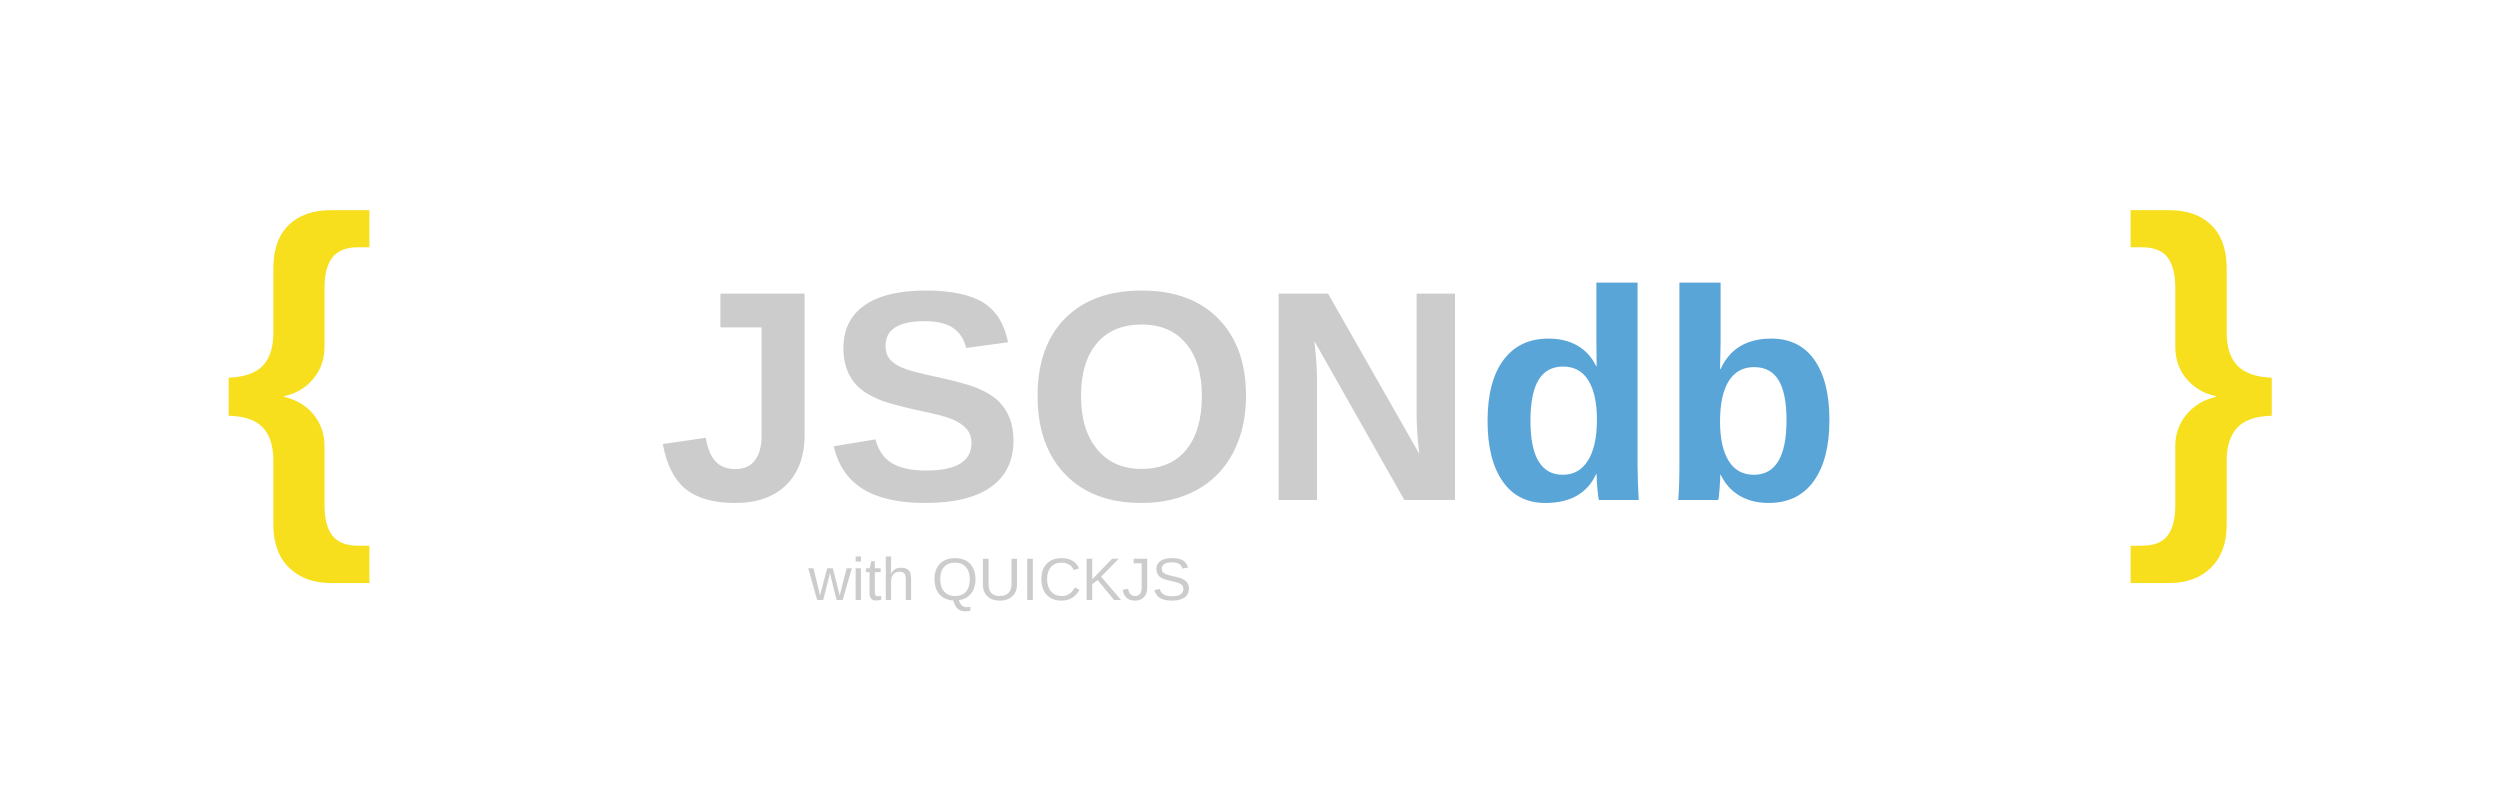
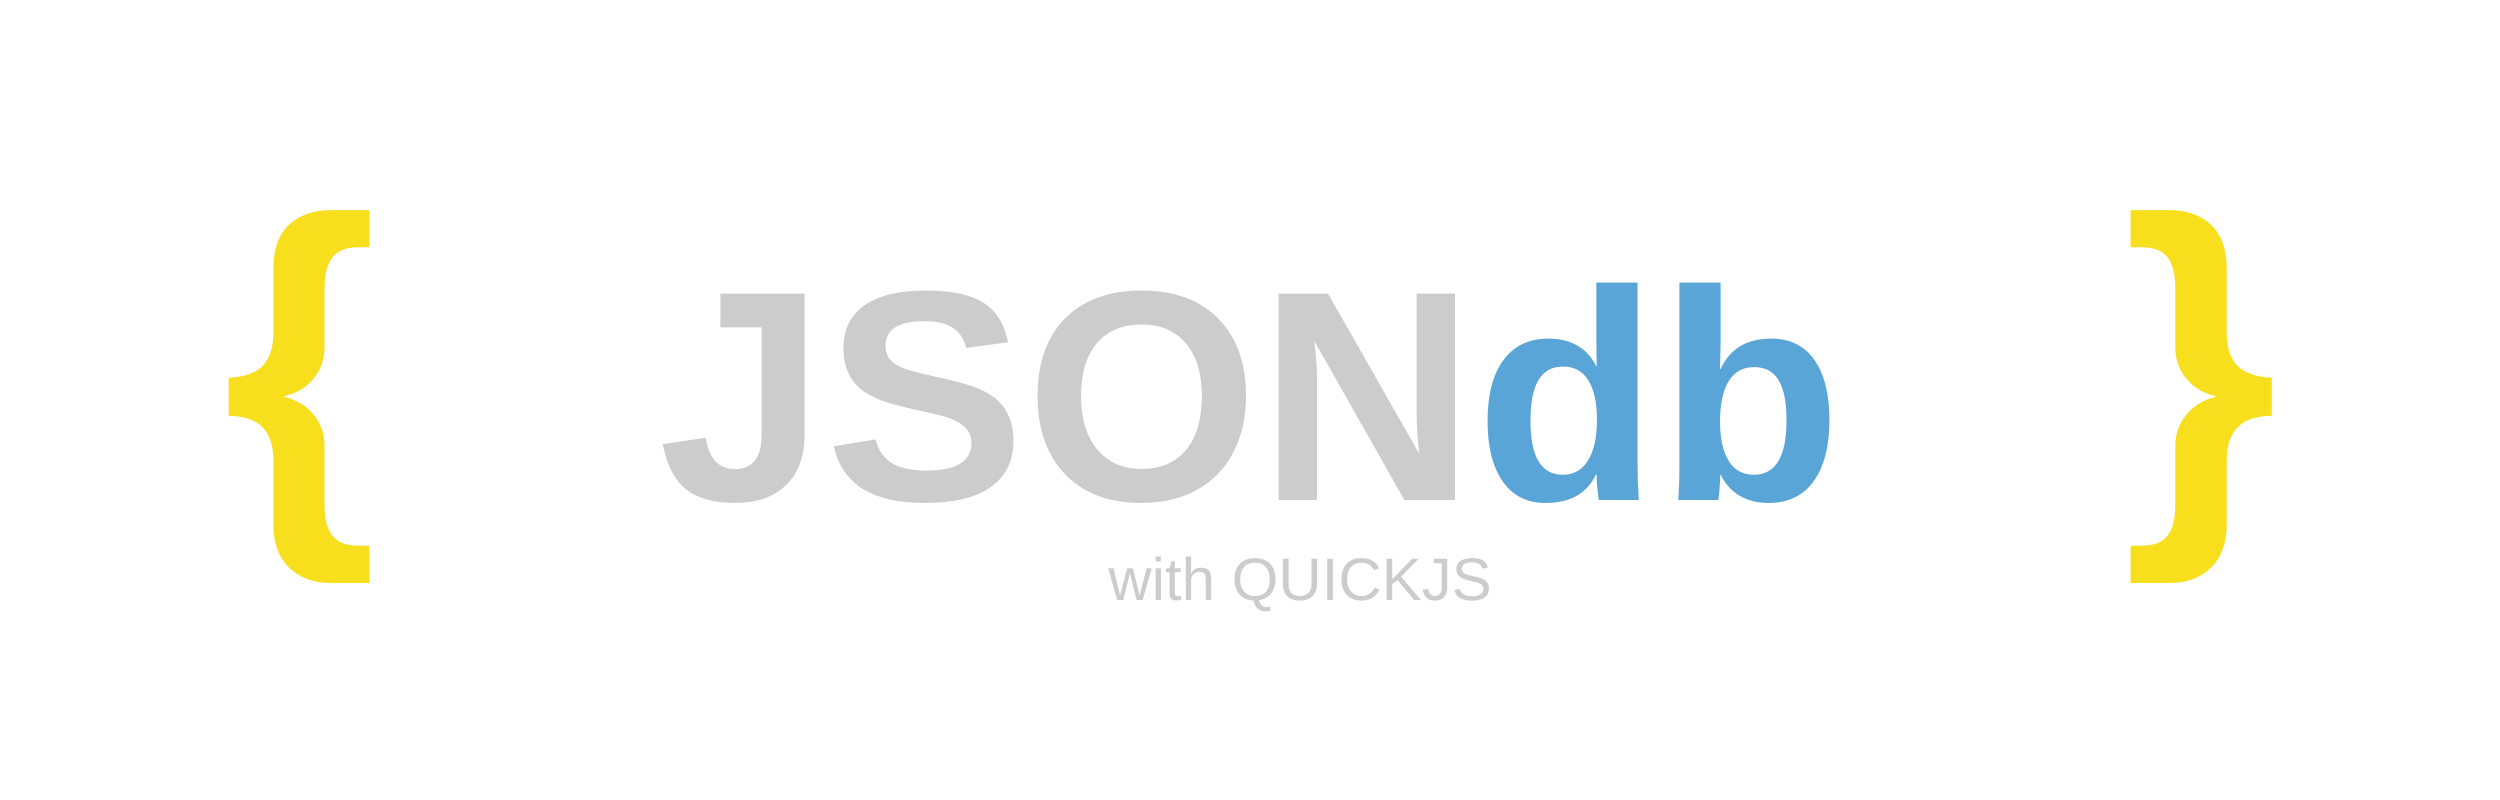
<svg xmlns="http://www.w3.org/2000/svg" width="500" height="160" viewBox="0 0 500 160" version="1.1">
  <rect width="500" height="160" fill="none" />
  <text x="250" y="100" font-family="Arial, sans-serif" font-size="60" font-weight="bold" text-anchor="middle" fill="#CCCCCC">JSON<tspan fill="#59A5D8">db</tspan>
  </text>
  <text x="60" y="100" font-family="Arial, sans-serif" font-size="80" font-weight="bold" text-anchor="middle" fill="#F7DF1E">{</text>
  <text x="440" y="100" font-family="Arial, sans-serif" font-size="80" font-weight="bold" text-anchor="middle" fill="#F7DF1E">}</text>
  <g font-family="Arial, sans-serif" font-size="12" font-weight="300" fill="#CCCCCC">
-     <text x="200" y="120" text-anchor="middle">with QUICKJS</text>
+     <text x="260" y="120" text-anchor="middle">with QUICKJS</text>
  </g>
</svg>
